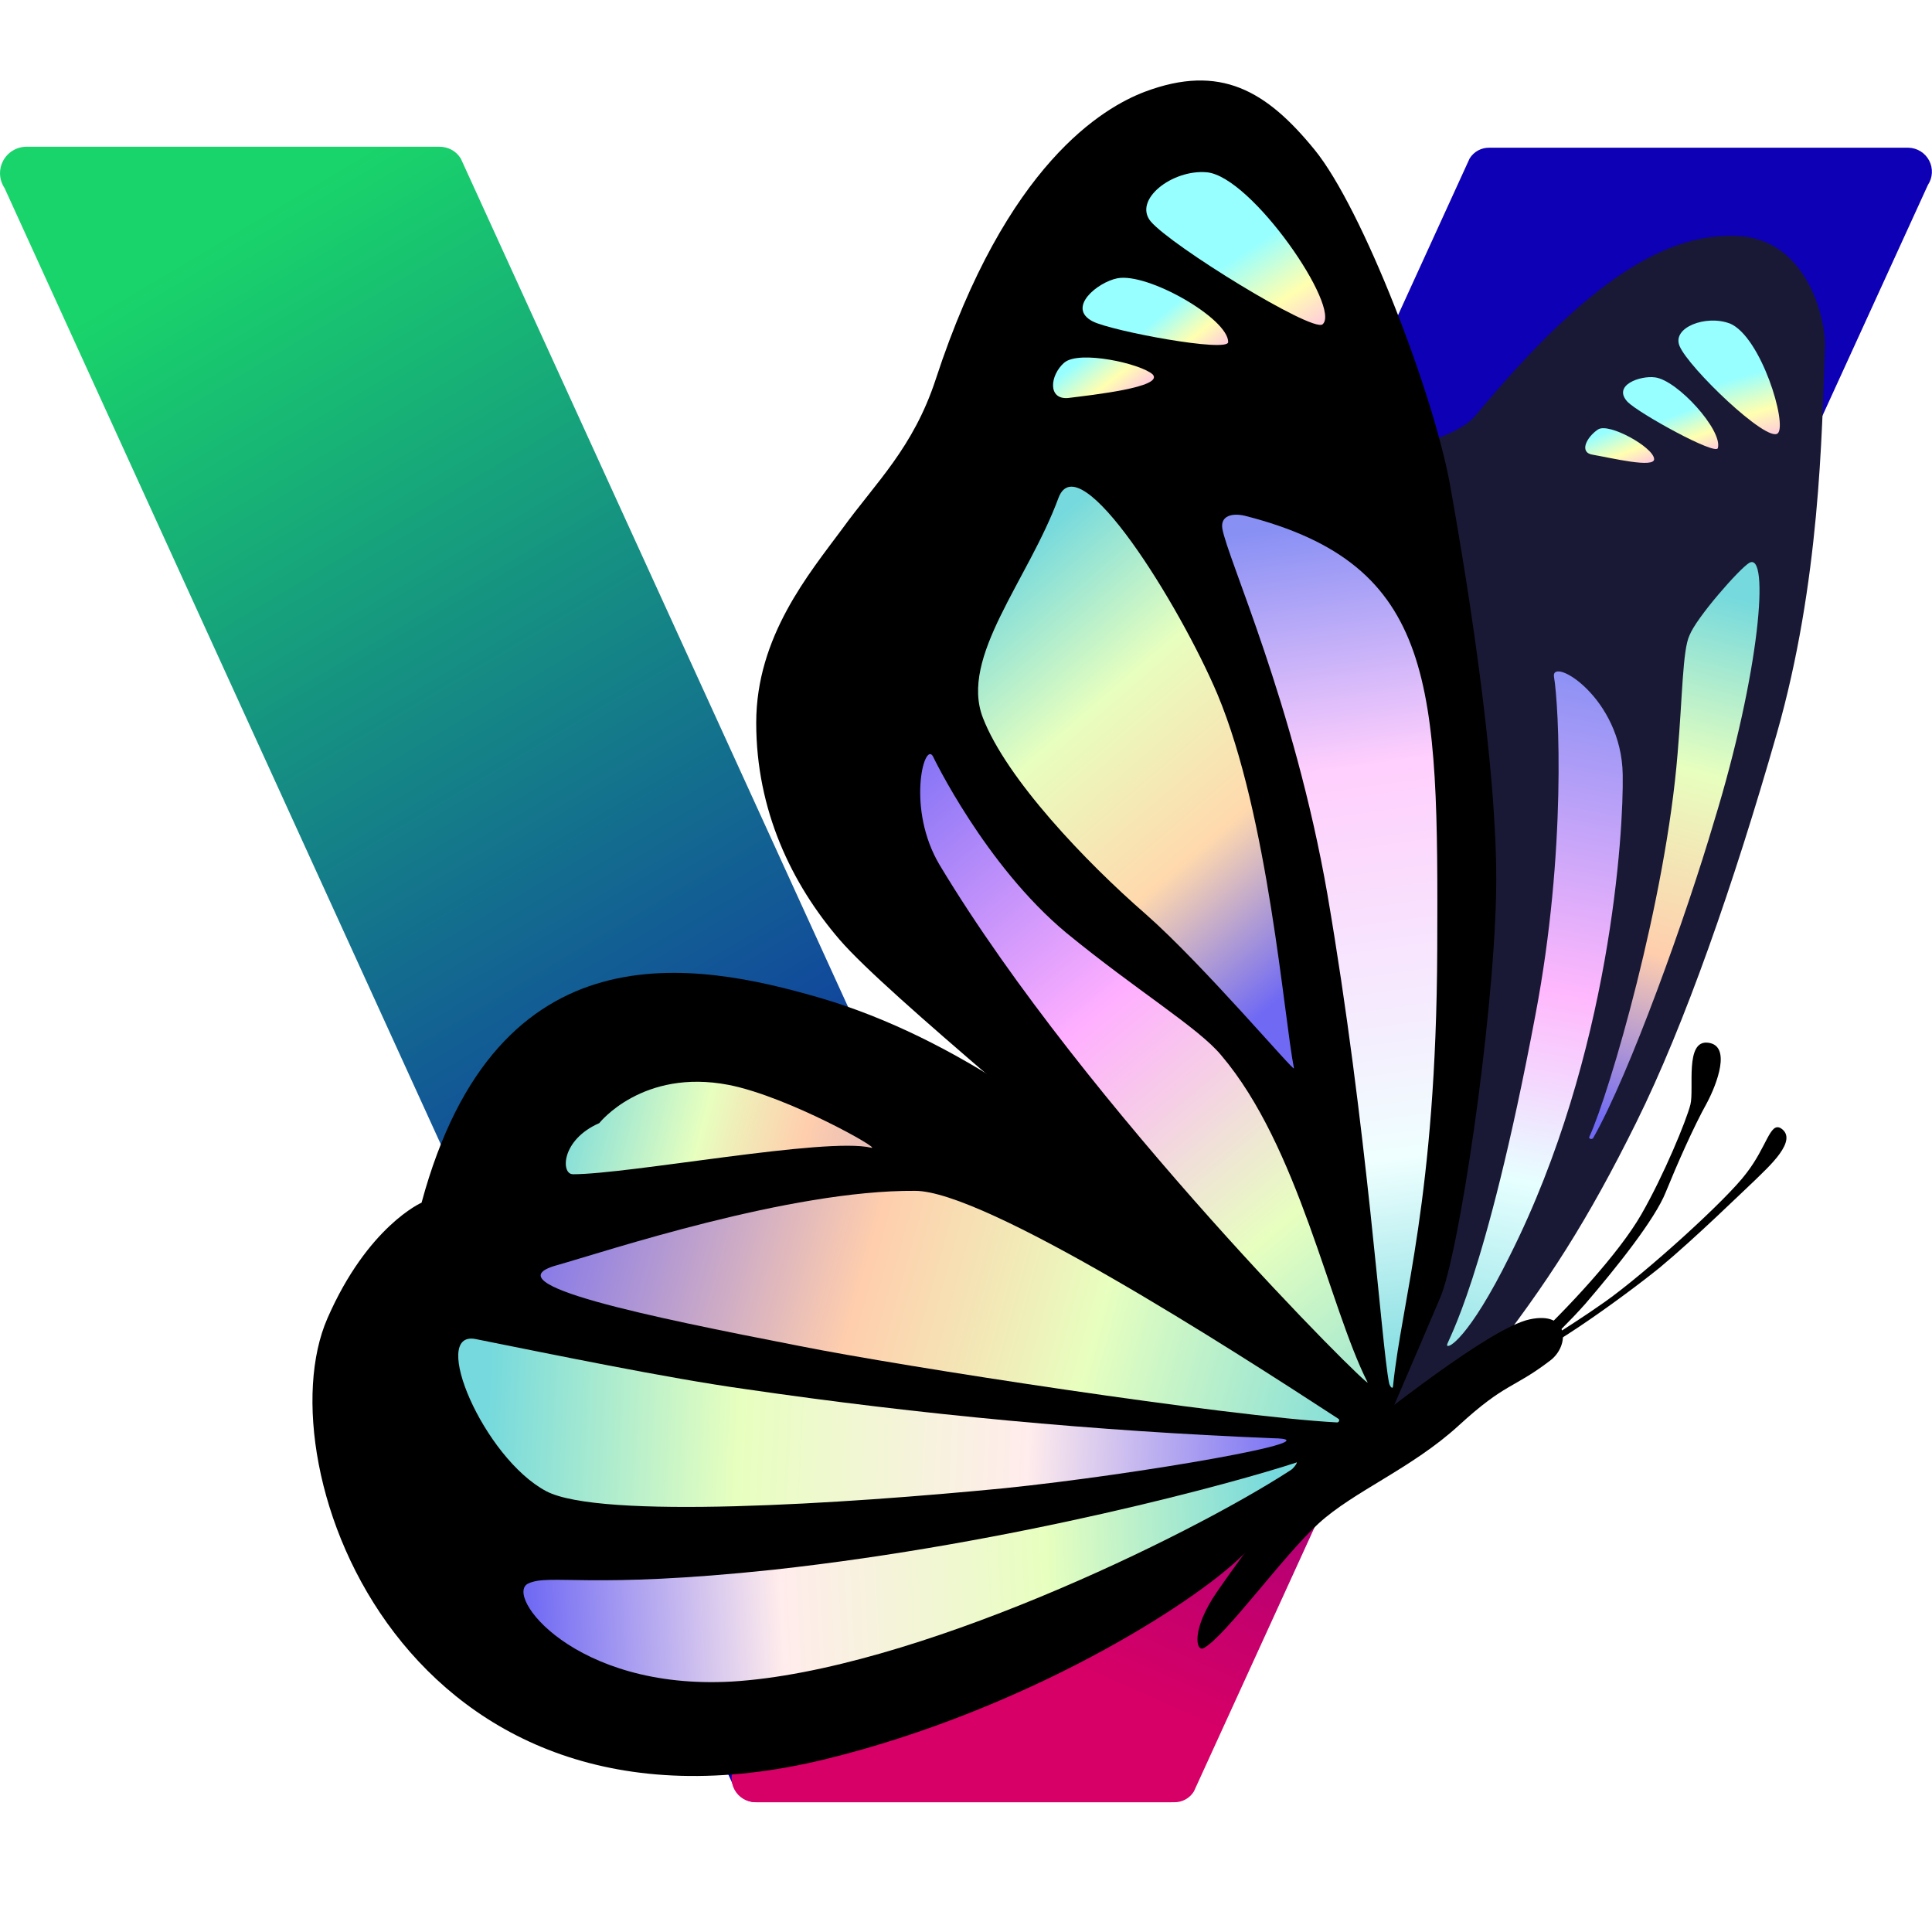
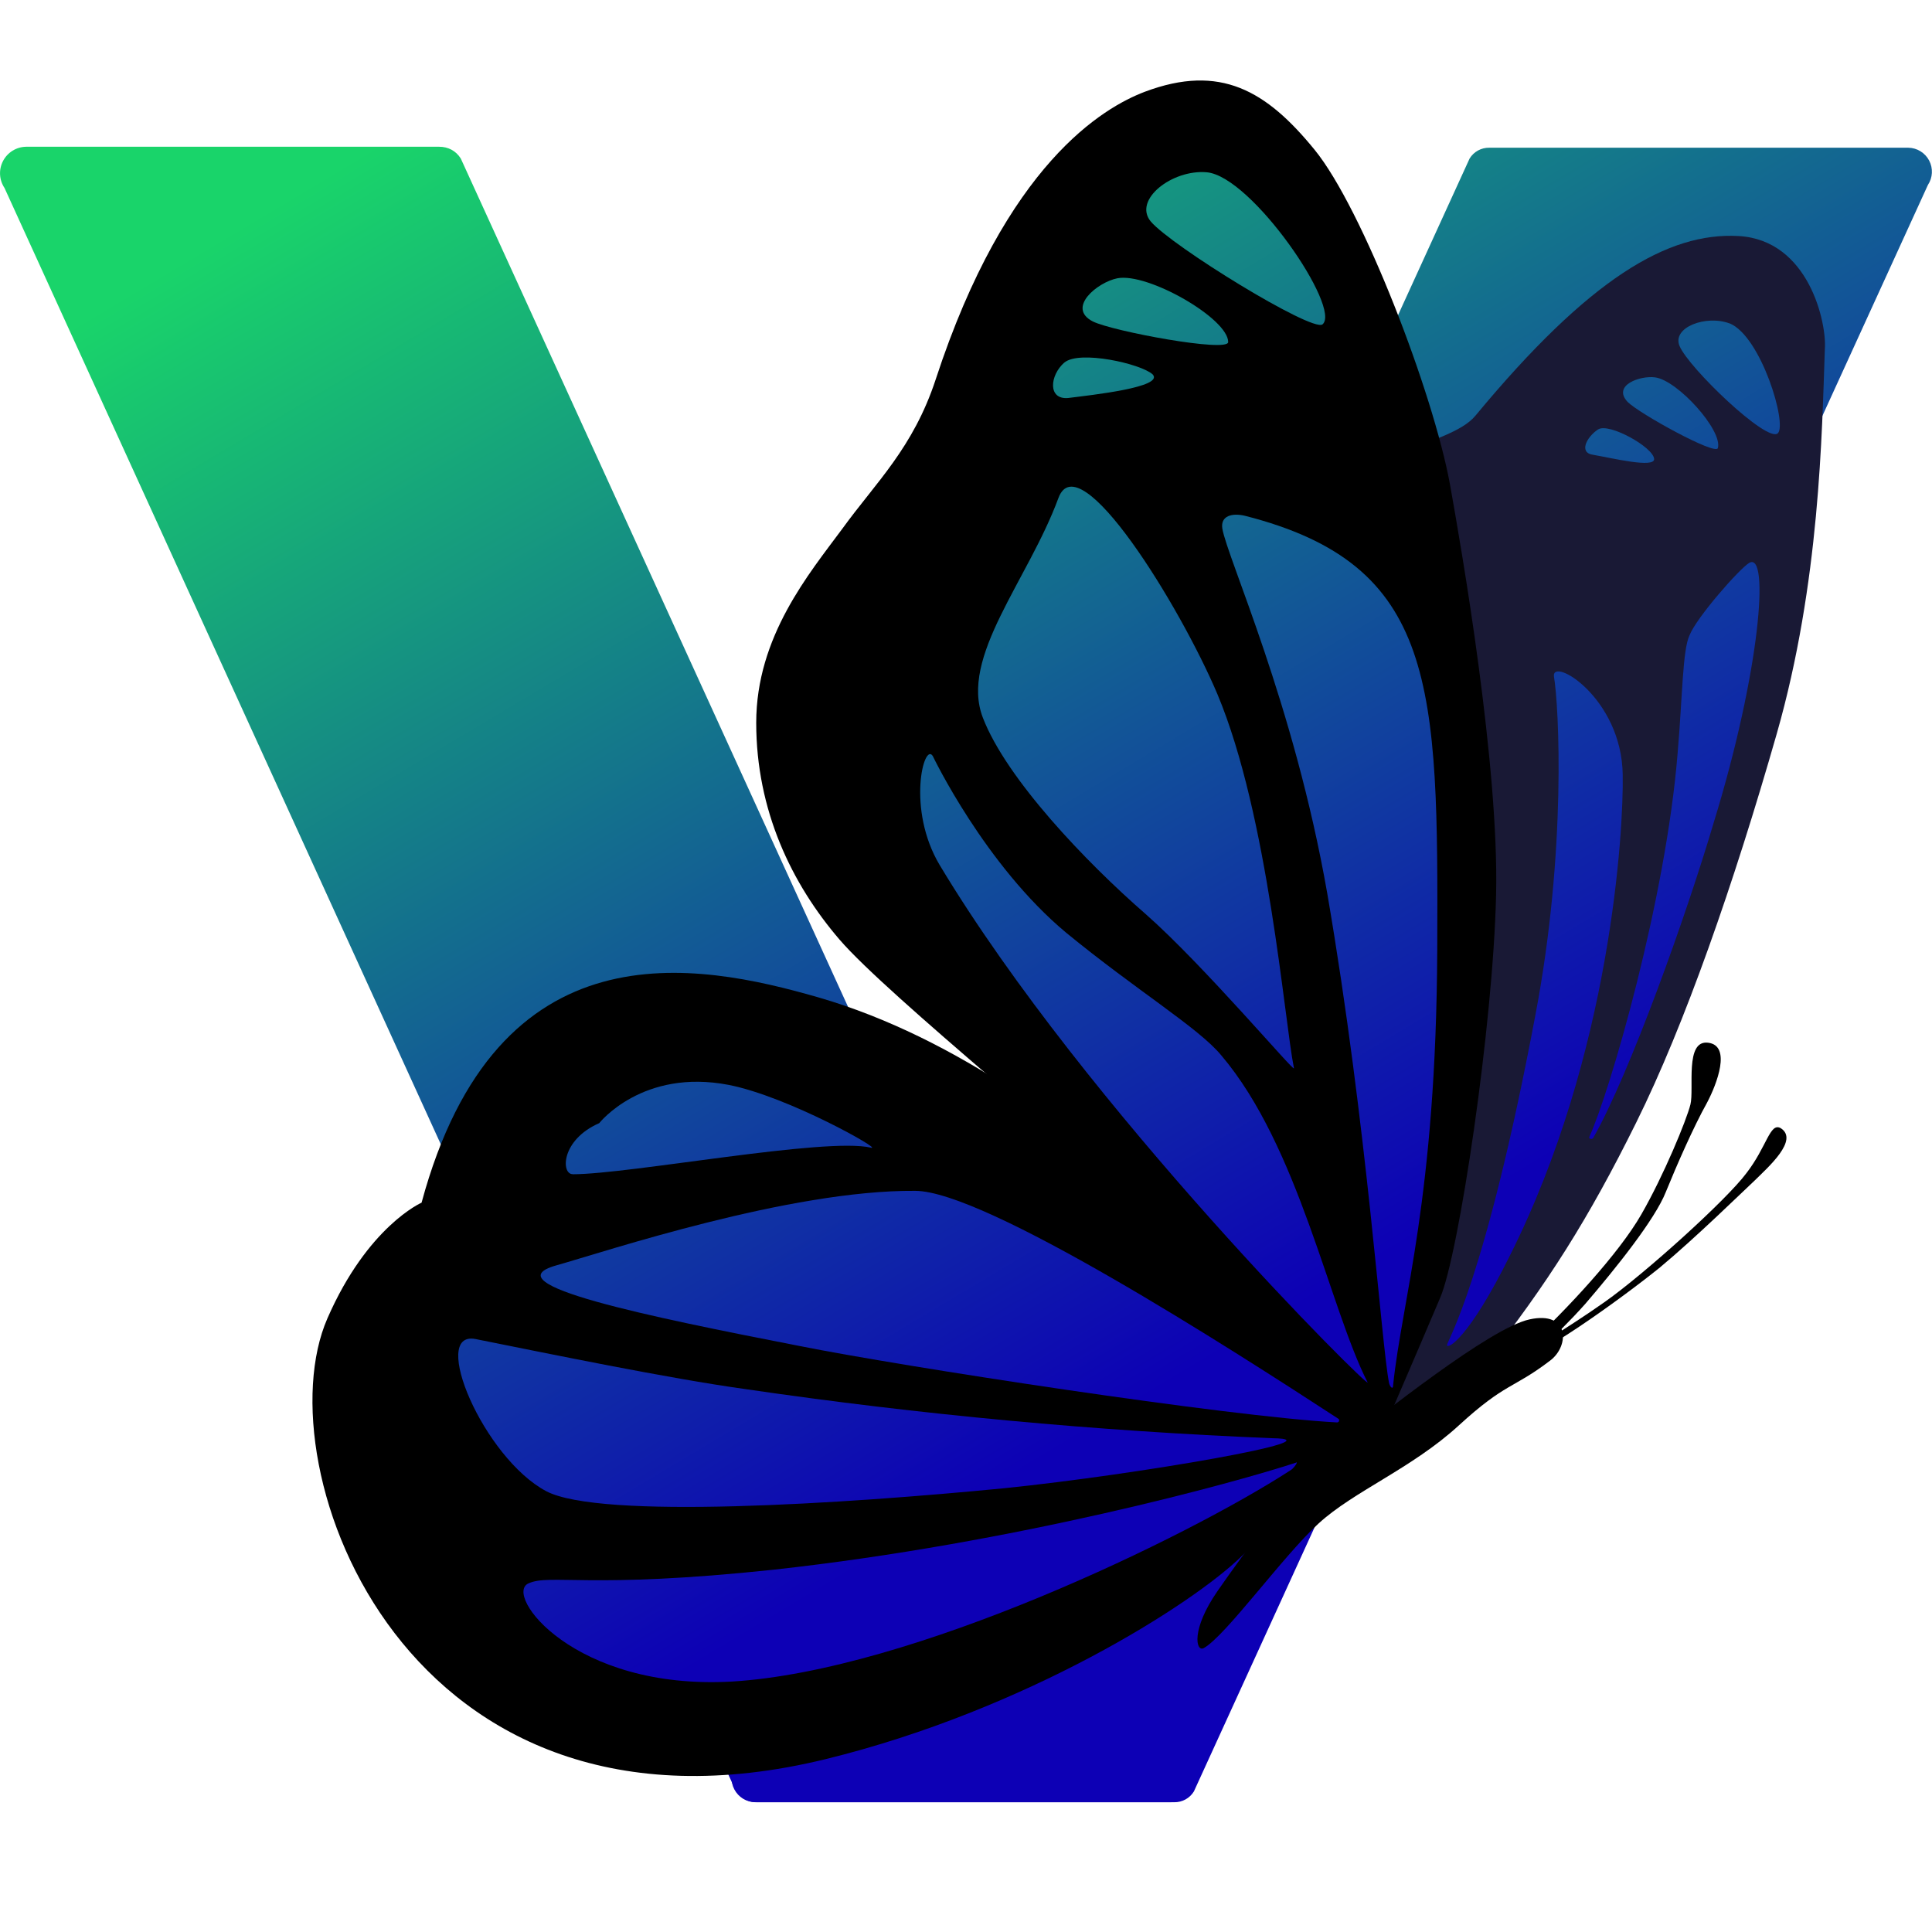
<svg xmlns="http://www.w3.org/2000/svg" height="1em" style="flex:none;line-height:1" viewBox="0 0 24 24" width="1em">
-   <path d="M14.538 22.388H9.406a.306.306 0 01-.268-.146L.056 2.335a.329.329 0 01.268-.512h5.132c.11 0 .207.049.268.146l9.082 19.895c.146.232-.012.524-.268.524z" fill="url(#lobe-icons-cog-video-fill-0)" />
-   <path d="M23.705 1.835H18.5a.281.281 0 00-.244.134L9.138 21.925a.298.298 0 00.243.463h5.206a.281.281 0 00.244-.134l9.118-19.956a.298.298 0 00-.244-.463z" fill="url(#lobe-icons-cog-video-fill-1)" />
+   <path d="M14.538 22.388H9.406a.306.306 0 01-.268-.146L.056 2.335a.329.329 0 01.268-.512h5.132c.11 0 .207.049.268.146l9.082 19.895c.146.232-.012.524-.268.524z" fill="url(#lobe-icons-cog-video-_R_0_)" />
+   <path d="M23.705 1.835H18.5a.281.281 0 00-.244.134L9.138 21.925a.298.298 0 00.243.463h5.206a.281.281 0 00.244-.134l9.118-19.956a.298.298 0 00-.244-.463z" fill="url(#lobe-icons-cog-video-_R_0_)" />
  <path d="M21.596 2.932c-.878-.048-1.853.525-3.267 2.231-.329.403-1.572.403-1.414 1.256.744 4.218-3.157 13.056-2.292 13.104.866.05 3.06-1.62 3.828-2.596.768-.975 1.28-1.78 1.877-2.987.598-1.207 1.207-2.95 1.744-4.827.536-1.877.56-3.73.597-4.779.024-.317-.195-1.353-1.073-1.402z" fill="#191935" />
  <path d="M18.012 6.017c-.207-1.134-1.085-3.426-1.682-4.157-.597-.732-1.17-1.073-2.109-.72-.512.195-1.719.89-2.597 3.572-.28.853-.743 1.28-1.158 1.853-.414.56-1.072 1.341-1.072 2.414 0 1.085.438 1.999 1.036 2.694.597.695 3.145 2.743 3.681 3.303.549.561 2.036 2.048 2.426 2.719l.39.67s.732-1.694.963-2.243c.232-.536.659-3.389.695-5.01.037-1.61-.427-4.279-.573-5.095z" fill="#000" />
  <path d="M14.952 20.474c-.097.049-.158-.232.171-.707.33-.475.987-1.39 1.512-1.792C17.17 17.573 18.5 16.5 19 16.39c.5-.11.5.33.256.512-.464.354-.549.269-1.134.805-.585.536-1.305.817-1.743 1.219-.44.402-1.158 1.402-1.427 1.548z" fill="#000" />
  <path d="M10.174 12.392c-1.524-.439-3.999-.926-4.937 2.548 0 0-.67.292-1.17 1.438-.805 1.841.963 6.754 6.192 5.474 2.487-.61 4.56-1.926 5.169-2.524.926-.902 1.524-.95 1.524-.95-.415-1.317-3.39-4.999-6.778-5.986zM18.963 16.732c.5-.463 1.146-1.158 1.426-1.646.28-.487.561-1.17.61-1.365.049-.195-.073-.805.22-.768.292.036.109.512-.013.744-.17.304-.378.78-.512 1.109-.134.341-.622.95-1 1.39-.39.438-.768.743-.768.743l.037-.207z" fill="#000" />
  <path d="M18.817 16.89s.621-.366 1.121-.719c.5-.354 1.512-1.268 1.756-1.597.256-.33.292-.634.426-.56.232.146-.158.487-.317.645-.17.159-.743.72-1.182 1.085-.451.366-1.61 1.207-1.804 1.146z" fill="#000" />
-   <path d="M17.256 17.183c.013.049.05.085.05.024.109-1.06.535-2.316.548-5.412.012-3.28 0-4.779-2.39-5.388-.158-.037-.304 0-.28.158.061.366.89 2.17 1.304 4.535.5 2.913.67 5.595.768 6.083z" fill="url(#lobe-icons-cog-video-fill-2)" />
-   <path d="M6.907 15.72c-.817.232 1.146.634 3.023 1 1.28.256 5.315.877 6.68.95.025 0 .037-.036.012-.048-1.365-.89-4.388-2.829-5.254-2.829-1.56-.012-3.852.756-4.461.927z" fill="url(#lobe-icons-cog-video-fill-3)" />
-   <path d="M11.588 9.393s.646 1.353 1.658 2.195c.877.719 1.646 1.182 1.926 1.523.963 1.134 1.34 3.121 1.816 4.06.073.134-3.498-3.401-5.315-6.425-.414-.694-.195-1.536-.085-1.353z" fill="url(#lobe-icons-cog-video-fill-4)" />
-   <path d="M13.88 3.457c.378-.074 1.377.5 1.377.792 0 .134-1.438-.134-1.682-.256-.33-.17.06-.488.305-.536z" fill="url(#lobe-icons-cog-video-fill-5)" />
-   <path d="M13.221 4.505c.183-.159.951.012 1.098.146.146.159-.756.256-1.049.293-.256.024-.231-.28-.049-.44z" fill="url(#lobe-icons-cog-video-fill-6)" />
-   <path d="M14.99 2.14c.56.049 1.681 1.694 1.438 1.89-.134.097-1.878-.976-2.134-1.28-.22-.269.268-.647.695-.61z" fill="url(#lobe-icons-cog-video-fill-7)" />
-   <path d="M20.56 4.688c.28.036.841.658.78.878-.024.097-.975-.427-1.121-.573-.195-.208.158-.33.34-.305z" fill="url(#lobe-icons-cog-video-fill-8)" />
-   <path d="M19.853 5.334c.134-.085.683.22.695.366.012.122-.537-.013-.756-.05-.183-.024-.085-.219.06-.316z" fill="url(#lobe-icons-cog-video-fill-9)" />
-   <path d="M21.486 4.017c.39.159.72 1.256.598 1.366-.134.121-1.11-.817-1.22-1.085-.097-.232.33-.39.622-.28z" fill="url(#lobe-icons-cog-video-fill-10)" />
-   <path d="M16.074 13.27c-.122-.61-.317-3.133-.95-4.645-.464-1.097-1.72-3.133-1.976-2.438-.378 1.024-1.231 1.975-.938 2.73.292.757 1.28 1.793 2.023 2.439.72.634 1.853 1.975 1.84 1.914z" fill="url(#lobe-icons-cog-video-fill-11)" />
-   <path d="M9.26 17.256c-.963-.134-2.438-.439-3.353-.622-.573-.11.098 1.475.878 1.89.67.353 3.694.158 5.693-.037 1.658-.17 4.193-.61 3.328-.621a62.933 62.933 0 01-6.546-.61z" fill="url(#lobe-icons-cog-video-fill-12)" />
-   <path d="M16.025 18.268c.049-.025.11-.122.073-.098-.743.244-3.486 1-6.485 1.329-2.292.244-2.78.049-3.047.17-.317.135.56 1.33 2.523 1.22 2.243-.134 5.656-1.792 6.936-2.621z" fill="url(#lobe-icons-cog-video-fill-13)" />
-   <path d="M7.114 14.586c-.146 0-.146-.426.33-.634 0 0 .536-.682 1.608-.475.744.146 1.926.817 1.768.78-.56-.134-2.999.33-3.706.33z" fill="url(#lobe-icons-cog-video-fill-14)" />
-   <path d="M17.976 16.707c0-.048.475-.792 1.097-4.096.39-2.047.292-3.852.231-4.205-.036-.256.841.256.854 1.219.012.695-.147 3.474-1.402 5.973-.512 1.036-.78 1.17-.78 1.11z" fill="url(#lobe-icons-cog-video-fill-15)" />
-   <path d="M19.792 14.135c-.012.025-.061.013-.049-.012.256-.56.951-2.95 1.097-4.766.061-.707.061-1.28.147-1.463.085-.22.621-.83.743-.902.256-.146.134 1.353-.439 3.218-.341 1.158-1.048 3.133-1.499 3.925z" fill="url(#lobe-icons-cog-video-fill-16)" />
+   <path d="M17.256 17.183c.013.049.05.085.05.024.109-1.06.535-2.316.548-5.412.012-3.28 0-4.779-2.39-5.388-.158-.037-.304 0-.28.158.061.366.89 2.17 1.304 4.535.5 2.913.67 5.595.768 6.083z" fill="url(#lobe-icons-cog-video-_R_0_)" />
+   <path d="M6.907 15.72c-.817.232 1.146.634 3.023 1 1.28.256 5.315.877 6.68.95.025 0 .037-.036.012-.048-1.365-.89-4.388-2.829-5.254-2.829-1.56-.012-3.852.756-4.461.927z" fill="url(#lobe-icons-cog-video-_R_0_)" />
+   <path d="M11.588 9.393s.646 1.353 1.658 2.195c.877.719 1.646 1.182 1.926 1.523.963 1.134 1.34 3.121 1.816 4.06.073.134-3.498-3.401-5.315-6.425-.414-.694-.195-1.536-.085-1.353z" fill="url(#lobe-icons-cog-video-_R_0_)" />
+   <path d="M13.88 3.457c.378-.074 1.377.5 1.377.792 0 .134-1.438-.134-1.682-.256-.33-.17.06-.488.305-.536z" fill="url(#lobe-icons-cog-video-_R_0_)" />
+   <path d="M13.221 4.505c.183-.159.951.012 1.098.146.146.159-.756.256-1.049.293-.256.024-.231-.28-.049-.44z" fill="url(#lobe-icons-cog-video-_R_0_)" />
+   <path d="M14.99 2.14c.56.049 1.681 1.694 1.438 1.89-.134.097-1.878-.976-2.134-1.28-.22-.269.268-.647.695-.61z" fill="url(#lobe-icons-cog-video-_R_0_)" />
+   <path d="M20.56 4.688c.28.036.841.658.78.878-.024.097-.975-.427-1.121-.573-.195-.208.158-.33.34-.305z" fill="url(#lobe-icons-cog-video-_R_0_)" />
+   <path d="M19.853 5.334c.134-.085.683.22.695.366.012.122-.537-.013-.756-.05-.183-.024-.085-.219.06-.316z" fill="url(#lobe-icons-cog-video-_R_0_)" />
+   <path d="M21.486 4.017c.39.159.72 1.256.598 1.366-.134.121-1.11-.817-1.22-1.085-.097-.232.33-.39.622-.28z" fill="url(#lobe-icons-cog-video-_R_0_)" />
+   <path d="M16.074 13.27c-.122-.61-.317-3.133-.95-4.645-.464-1.097-1.72-3.133-1.976-2.438-.378 1.024-1.231 1.975-.938 2.73.292.757 1.28 1.793 2.023 2.439.72.634 1.853 1.975 1.84 1.914z" fill="url(#lobe-icons-cog-video-_R_0_)" />
+   <path d="M9.26 17.256c-.963-.134-2.438-.439-3.353-.622-.573-.11.098 1.475.878 1.89.67.353 3.694.158 5.693-.037 1.658-.17 4.193-.61 3.328-.621a62.933 62.933 0 01-6.546-.61z" fill="url(#lobe-icons-cog-video-_R_0_)" />
+   <path d="M16.025 18.268c.049-.025.11-.122.073-.098-.743.244-3.486 1-6.485 1.329-2.292.244-2.78.049-3.047.17-.317.135.56 1.33 2.523 1.22 2.243-.134 5.656-1.792 6.936-2.621z" fill="url(#lobe-icons-cog-video-_R_0_)" />
+   <path d="M7.114 14.586c-.146 0-.146-.426.33-.634 0 0 .536-.682 1.608-.475.744.146 1.926.817 1.768.78-.56-.134-2.999.33-3.706.33z" fill="url(#lobe-icons-cog-video-_R_0_)" />
+   <path d="M17.976 16.707c0-.048.475-.792 1.097-4.096.39-2.047.292-3.852.231-4.205-.036-.256.841.256.854 1.219.012.695-.147 3.474-1.402 5.973-.512 1.036-.78 1.17-.78 1.11z" fill="url(#lobe-icons-cog-video-_R_0_)" />
+   <path d="M19.792 14.135c-.012.025-.061.013-.049-.012.256-.56.951-2.95 1.097-4.766.061-.707.061-1.28.147-1.463.085-.22.621-.83.743-.902.256-.146.134 1.353-.439 3.218-.341 1.158-1.048 3.133-1.499 3.925z" fill="url(#lobe-icons-cog-video-_R_0_)" />
  <defs>
-     <linearGradient gradientUnits="userSpaceOnUse" id="lobe-icons-cog-video-fill-0" x1="2.173" x2="11.524" y1="3.299" y2="18.97">
+     <linearGradient gradientUnits="userSpaceOnUse" id="lobe-icons-cog-video-_R_0_" x1="2.173" x2="11.524" y1="3.299" y2="18.97">
      <stop stop-color="#19D46A" />
      <stop offset="1" stop-color="#0D00B5" />
    </linearGradient>
-     <linearGradient gradientUnits="userSpaceOnUse" id="lobe-icons-cog-video-fill-1" x1="12.793" x2="19.332" y1="20.54" y2="5.839">
+     <linearGradient gradientUnits="userSpaceOnUse" id="lobe-icons-cog-video-_R_0_" x1="12.793" x2="19.332" y1="20.54" y2="5.839">
      <stop offset="0" stop-color="#D70066" />
      <stop offset="1" stop-color="#0D00B5" />
    </linearGradient>
-     <linearGradient gradientUnits="userSpaceOnUse" id="lobe-icons-cog-video-fill-2" x1="16.291" x2="17.794" y1="6.499" y2="17.251">
+     <linearGradient gradientUnits="userSpaceOnUse" id="lobe-icons-cog-video-_R_0_" x1="16.291" x2="17.794" y1="6.499" y2="17.251">
      <stop stop-color="#8890F4" />
      <stop offset=".283" stop-color="#FFCFFD" />
      <stop offset=".606" stop-color="#F4F0FE" />
      <stop offset=".734" stop-color="#EFFFFF" />
      <stop offset="1" stop-color="#75D9DD" />
    </linearGradient>
-     <linearGradient gradientUnits="userSpaceOnUse" id="lobe-icons-cog-video-fill-3" x1="6.141" x2="17.226" y1="14.567" y2="17.611">
+     <linearGradient gradientUnits="userSpaceOnUse" id="lobe-icons-cog-video-_R_0_" x1="6.141" x2="17.226" y1="14.567" y2="17.611">
      <stop offset=".005" stop-color="#6F69F4" />
      <stop offset=".415" stop-color="#FFCEAD" />
      <stop offset=".596" stop-color="#EFEFB9" />
      <stop offset=".673" stop-color="#E7FFBF" />
      <stop offset="1" stop-color="#75D9DD" />
    </linearGradient>
-     <linearGradient gradientUnits="userSpaceOnUse" id="lobe-icons-cog-video-fill-4" x1="10.787" x2="18.484" y1="8.975" y2="18.179">
+     <linearGradient gradientUnits="userSpaceOnUse" id="lobe-icons-cog-video-_R_0_" x1="10.787" x2="18.484" y1="8.975" y2="18.179">
      <stop offset=".005" stop-color="#6F69F4" />
      <stop offset=".382" stop-color="#FFAFFF" />
      <stop offset=".513" stop-color="#F5D1E4" />
      <stop offset=".673" stop-color="#E7FFBF" />
      <stop offset=".972" stop-color="#75D9DD" />
    </linearGradient>
-     <linearGradient gradientUnits="userSpaceOnUse" id="lobe-icons-cog-video-fill-5" x1="15.002" x2="14.323" y1="4.818" y2="3.993">
+     <linearGradient gradientUnits="userSpaceOnUse" id="lobe-icons-cog-video-_R_0_" x1="15.002" x2="14.323" y1="4.818" y2="3.993">
      <stop stop-color="#FFA2FF" />
      <stop offset=".557" stop-color="#FFFFB0" />
      <stop offset=".713" stop-color="#DDFFCA" />
      <stop offset="1" stop-color="#97FFFF" />
    </linearGradient>
-     <linearGradient gradientUnits="userSpaceOnUse" id="lobe-icons-cog-video-fill-6" x1="14.063" x2="13.455" y1="5.228" y2="4.443">
+     <linearGradient gradientUnits="userSpaceOnUse" id="lobe-icons-cog-video-_R_0_" x1="14.063" x2="13.455" y1="5.228" y2="4.443">
      <stop stop-color="#FFA2FF" />
      <stop offset=".557" stop-color="#FFFFB0" />
      <stop offset=".713" stop-color="#DDFFCA" />
      <stop offset="1" stop-color="#97FFFF" />
    </linearGradient>
-     <linearGradient gradientUnits="userSpaceOnUse" id="lobe-icons-cog-video-fill-7" x1="16.294" x2="15.351" y1="4.635" y2="3.192">
+     <linearGradient gradientUnits="userSpaceOnUse" id="lobe-icons-cog-video-_R_0_" x1="16.294" x2="15.351" y1="4.635" y2="3.192">
      <stop stop-color="#FFA2FF" />
      <stop offset=".557" stop-color="#FFFFB0" />
      <stop offset=".713" stop-color="#DDFFCA" />
      <stop offset="1" stop-color="#97FFFF" />
    </linearGradient>
-     <linearGradient gradientUnits="userSpaceOnUse" id="lobe-icons-cog-video-fill-8" x1="21.017" x2="20.742" y1="5.909" y2="5.173">
+     <linearGradient gradientUnits="userSpaceOnUse" id="lobe-icons-cog-video-_R_0_" x1="21.017" x2="20.742" y1="5.909" y2="5.173">
      <stop stop-color="#FFA2FF" />
      <stop offset=".557" stop-color="#FFFFB0" />
      <stop offset=".713" stop-color="#DDFFCA" />
      <stop offset="1" stop-color="#97FFFF" />
    </linearGradient>
-     <linearGradient gradientUnits="userSpaceOnUse" id="lobe-icons-cog-video-fill-9" x1="20.281" x2="20.002" y1="6.032" y2="5.346">
+     <linearGradient gradientUnits="userSpaceOnUse" id="lobe-icons-cog-video-_R_0_" x1="20.281" x2="20.002" y1="6.032" y2="5.346">
      <stop stop-color="#FFA2FF" />
      <stop offset=".557" stop-color="#FFFFB0" />
      <stop offset=".713" stop-color="#DDFFCA" />
      <stop offset="1" stop-color="#97FFFF" />
    </linearGradient>
-     <linearGradient gradientUnits="userSpaceOnUse" id="lobe-icons-cog-video-fill-10" x1="21.792" x2="21.483" y1="5.765" y2="4.716">
+     <linearGradient gradientUnits="userSpaceOnUse" id="lobe-icons-cog-video-_R_0_" x1="21.792" x2="21.483" y1="5.765" y2="4.716">
      <stop stop-color="#FFA2FF" />
      <stop offset=".557" stop-color="#FFFFB0" />
      <stop offset=".713" stop-color="#DDFFCA" />
      <stop offset="1" stop-color="#97FFFF" />
    </linearGradient>
-     <linearGradient gradientUnits="userSpaceOnUse" id="lobe-icons-cog-video-fill-11" x1="16.535" x2="12.379" y1="11.909" y2="7.067">
+     <linearGradient gradientUnits="userSpaceOnUse" id="lobe-icons-cog-video-_R_0_" x1="16.535" x2="12.379" y1="11.909" y2="7.067">
      <stop offset=".005" stop-color="#6F69F4" />
      <stop offset=".329" stop-color="#FFD9AD" />
      <stop offset=".635" stop-color="#EAFABD" />
      <stop offset=".673" stop-color="#E7FFBF" />
      <stop offset="1" stop-color="#75D9DD" />
    </linearGradient>
-     <linearGradient gradientUnits="userSpaceOnUse" id="lobe-icons-cog-video-fill-12" x1="16.238" x2="5.74" y1="18.125" y2="17.604">
+     <linearGradient gradientUnits="userSpaceOnUse" id="lobe-icons-cog-video-_R_0_" x1="16.238" x2="5.74" y1="18.125" y2="17.604">
      <stop offset=".005" stop-color="#6F69F4" />
      <stop offset=".33" stop-color="#FFECEC" />
      <stop offset=".591" stop-color="#EDFACB" />
      <stop offset=".673" stop-color="#E7FFBF" />
      <stop offset=".972" stop-color="#75D9DD" />
    </linearGradient>
-     <linearGradient gradientUnits="userSpaceOnUse" id="lobe-icons-cog-video-fill-13" x1="6.495" x2="16.17" y1="19.842" y2="19.331">
+     <linearGradient gradientUnits="userSpaceOnUse" id="lobe-icons-cog-video-_R_0_" x1="6.495" x2="16.17" y1="19.842" y2="19.331">
      <stop offset=".005" stop-color="#6F69F4" />
      <stop offset=".33" stop-color="#FFECEC" />
      <stop offset=".591" stop-color="#EDFACB" />
      <stop offset=".673" stop-color="#E7FFBF" />
      <stop offset=".972" stop-color="#75D9DD" />
    </linearGradient>
-     <linearGradient gradientUnits="userSpaceOnUse" id="lobe-icons-cog-video-fill-14" x1="14.758" x2="6.674" y1="15.723" y2="13.663">
+     <linearGradient gradientUnits="userSpaceOnUse" id="lobe-icons-cog-video-_R_0_" x1="14.758" x2="6.674" y1="15.723" y2="13.663">
      <stop offset=".005" stop-color="#6F69F4" />
      <stop offset=".601" stop-color="#FFCEAD" />
      <stop offset=".707" stop-color="#EFEFB9" />
      <stop offset=".752" stop-color="#E7FFBF" />
      <stop offset=".976" stop-color="#75D9DD" />
    </linearGradient>
-     <linearGradient gradientUnits="userSpaceOnUse" id="lobe-icons-cog-video-fill-15" x1="19.991" x2="18.135" y1="8.304" y2="17.695">
+     <linearGradient gradientUnits="userSpaceOnUse" id="lobe-icons-cog-video-_R_0_" x1="19.991" x2="18.135" y1="8.304" y2="17.695">
      <stop stop-color="#8890F4" />
      <stop offset=".425" stop-color="#FFB8FD" />
      <stop offset=".549" stop-color="#F4D9FE" />
      <stop offset=".673" stop-color="#E7FFFF" />
      <stop offset="1" stop-color="#75D9DD" />
    </linearGradient>
-     <linearGradient gradientUnits="userSpaceOnUse" id="lobe-icons-cog-video-fill-16" x1="19.82" x2="21.593" y1="13.96" y2="7.421">
+     <linearGradient gradientUnits="userSpaceOnUse" id="lobe-icons-cog-video-_R_0_" x1="19.82" x2="21.593" y1="13.96" y2="7.421">
      <stop offset=".005" stop-color="#6F69F4" />
      <stop offset=".329" stop-color="#FFCEAD" />
      <stop offset=".571" stop-color="#EFEFB9" />
      <stop offset=".673" stop-color="#E7FFBF" />
      <stop offset="1" stop-color="#75D9DD" />
    </linearGradient>
  </defs>
</svg>
